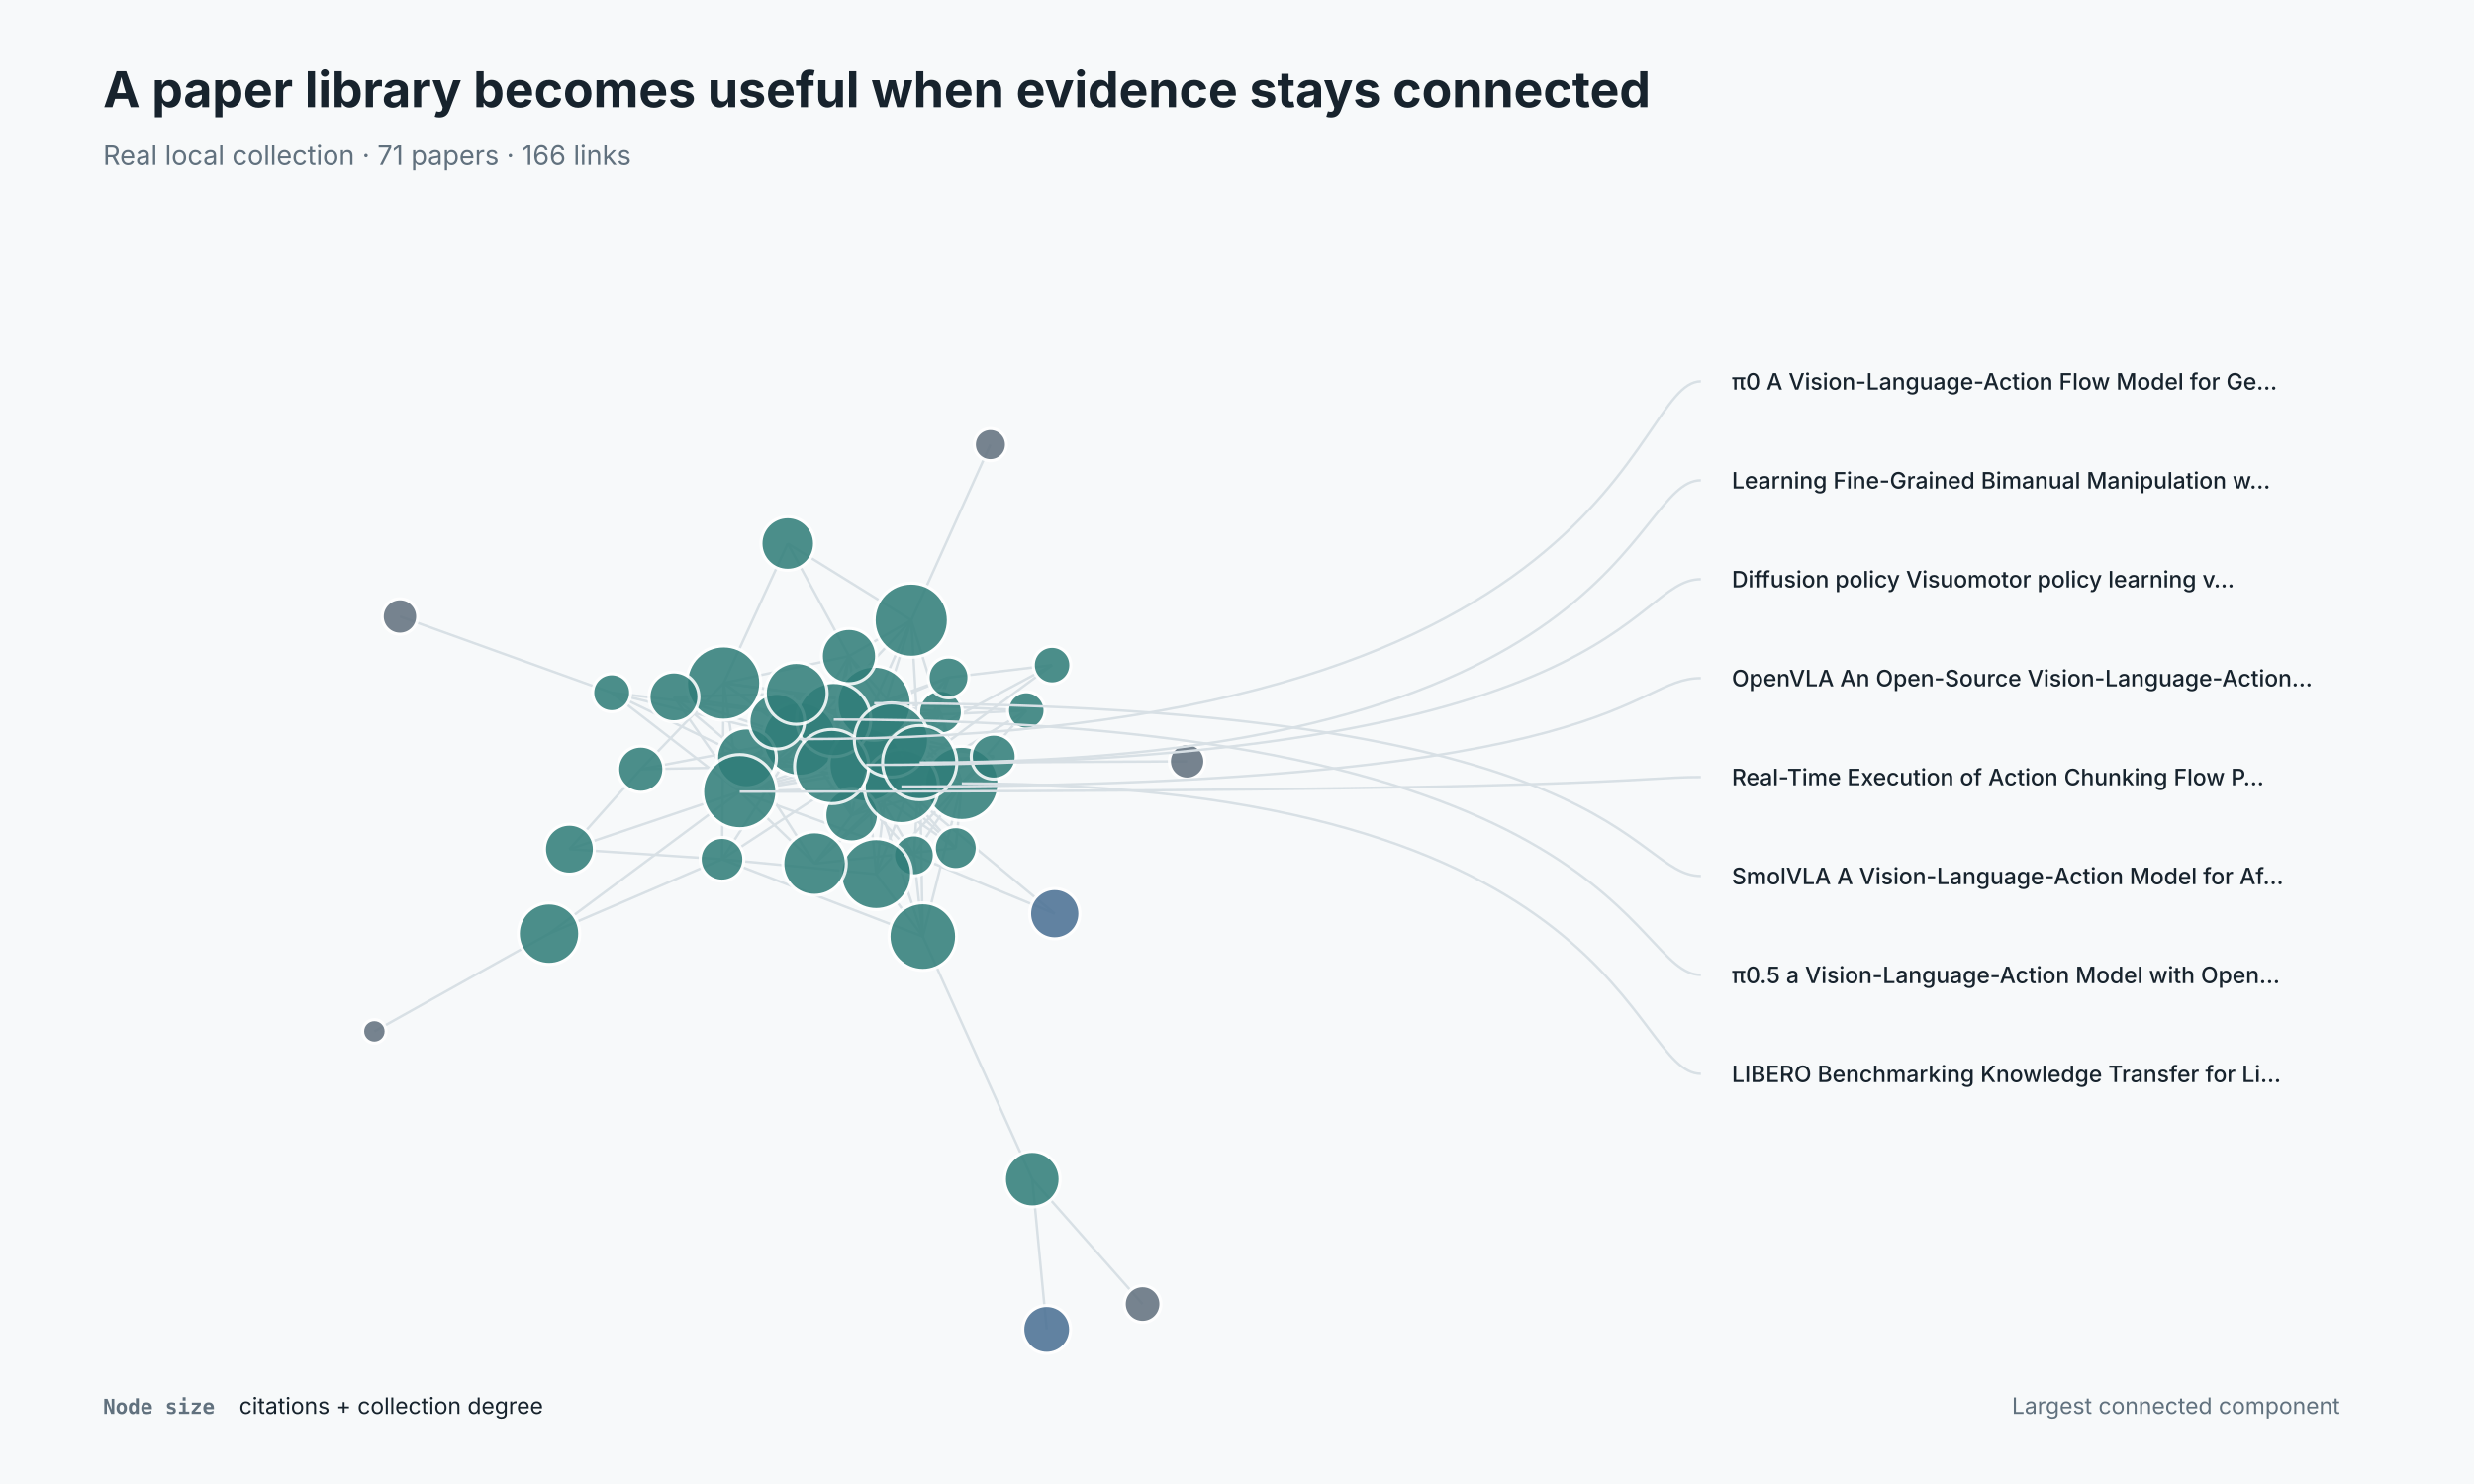
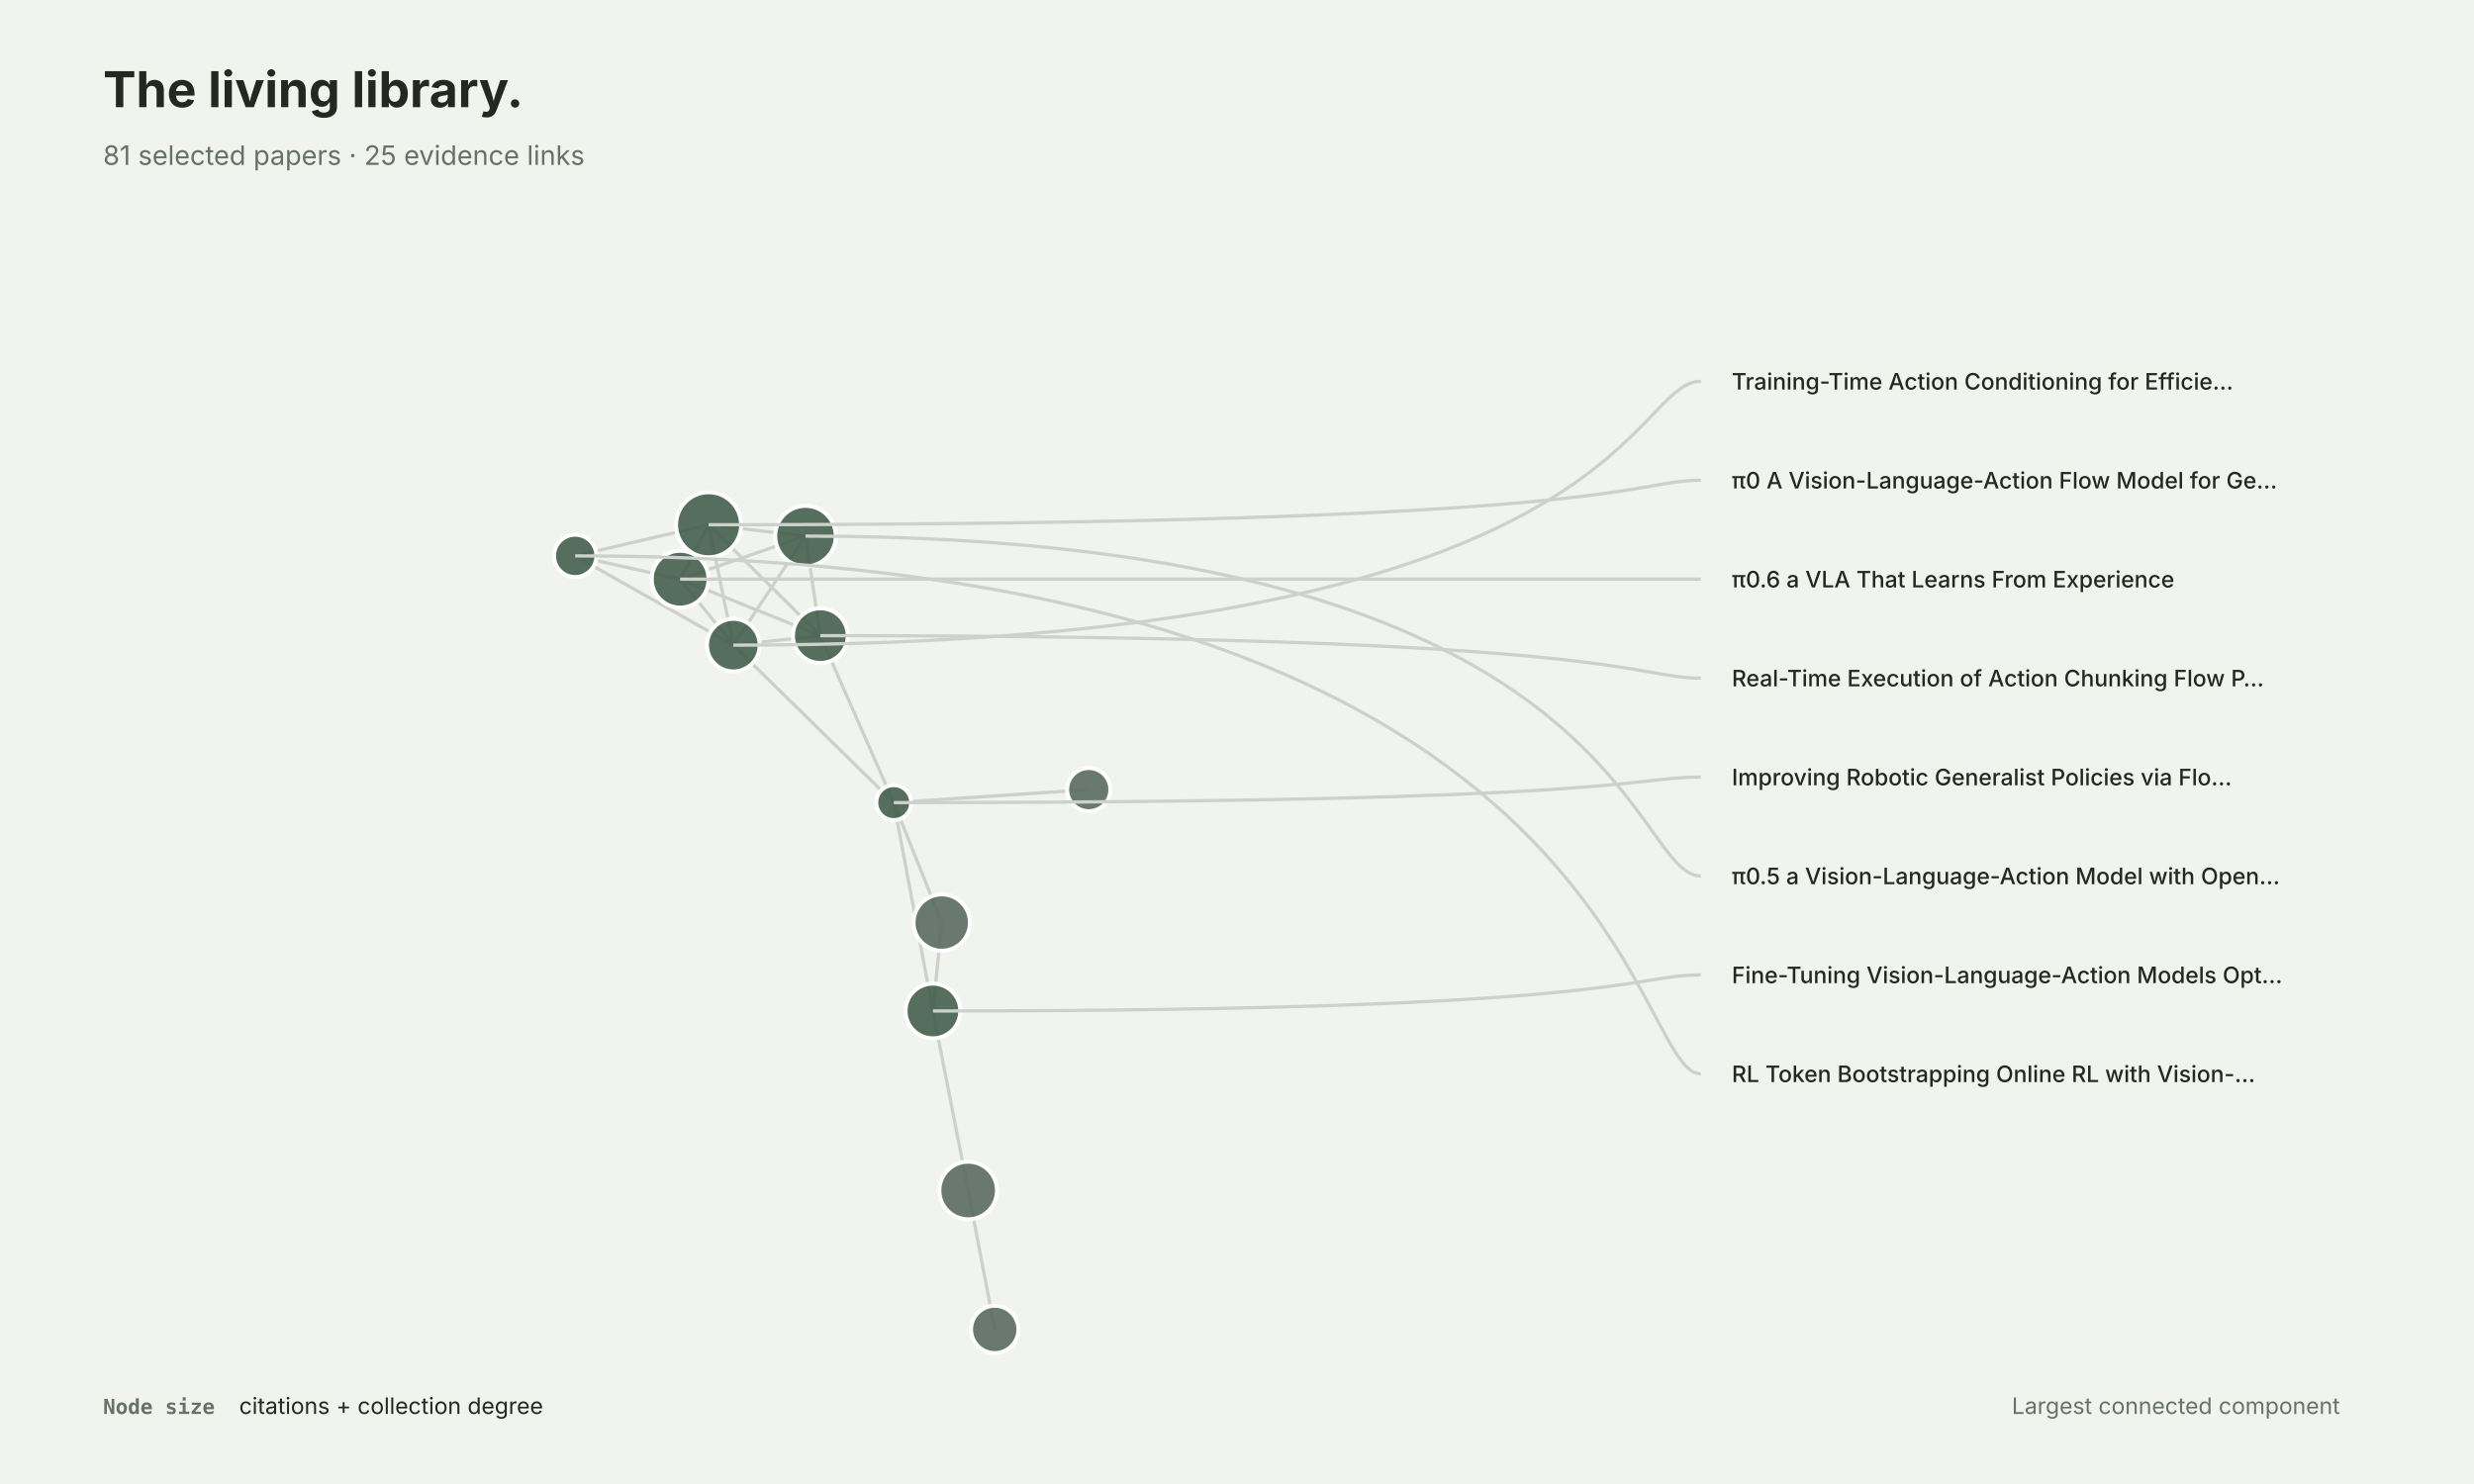
<svg xmlns="http://www.w3.org/2000/svg" width="1200" height="720" viewBox="0 0 1200 720" role="img">
-   <rect width="100%" height="100%" fill="#F7F9FA" />
-   <text x="50.0" y="52.0" font-family="Inter, IBM Plex Sans, ui-sans-serif, system-ui, sans-serif" font-size="24" font-weight="650" fill="#17232D" text-anchor="start">A paper library becomes useful when evidence stays connected</text>
-   <text x="50.0" y="80.0" font-family="Inter, IBM Plex Sans, ui-sans-serif, system-ui, sans-serif" font-size="13" font-weight="400" fill="#61717E" text-anchor="start">Real local collection · 71 papers · 166 links</text>
-   <line x1="310.8" y1="373.2" x2="387.9" y2="358.6" stroke="#D8E0E5" stroke-width="1.2" />
-   <line x1="310.8" y1="373.2" x2="276.2" y2="412.0" stroke="#D8E0E5" stroke-width="1.2" />
-   <line x1="310.8" y1="373.2" x2="420.1" y2="371.1" stroke="#D8E0E5" stroke-width="1.2" />
-   <line x1="310.8" y1="373.2" x2="351.0" y2="331.4" stroke="#D8E0E5" stroke-width="1.2" />
-   <line x1="387.9" y1="358.6" x2="456.2" y2="345.5" stroke="#D8E0E5" stroke-width="1.2" />
-   <line x1="387.9" y1="358.6" x2="326.9" y2="338.1" stroke="#D8E0E5" stroke-width="1.2" />
-   <line x1="387.9" y1="358.6" x2="376.8" y2="349.9" stroke="#D8E0E5" stroke-width="1.2" />
-   <line x1="387.9" y1="358.6" x2="413.1" y2="395.5" stroke="#D8E0E5" stroke-width="1.2" />
-   <line x1="387.9" y1="358.6" x2="442.0" y2="300.9" stroke="#D8E0E5" stroke-width="1.2" />
-   <line x1="387.9" y1="358.6" x2="420.1" y2="371.1" stroke="#D8E0E5" stroke-width="1.2" />
-   <line x1="387.9" y1="358.6" x2="386.2" y2="336.4" stroke="#D8E0E5" stroke-width="1.2" />
-   <line x1="387.9" y1="358.6" x2="358.8" y2="384.1" stroke="#D8E0E5" stroke-width="1.2" />
-   <line x1="387.9" y1="358.6" x2="437.2" y2="381.6" stroke="#D8E0E5" stroke-width="1.2" />
-   <line x1="387.9" y1="358.6" x2="362.1" y2="367.7" stroke="#D8E0E5" stroke-width="1.2" />
-   <line x1="387.9" y1="358.6" x2="296.7" y2="336.1" stroke="#D8E0E5" stroke-width="1.2" />
-   <line x1="387.9" y1="358.6" x2="460.1" y2="328.7" stroke="#D8E0E5" stroke-width="1.2" />
-   <line x1="387.9" y1="358.6" x2="411.8" y2="318.3" stroke="#D8E0E5" stroke-width="1.2" />
-   <line x1="387.9" y1="358.6" x2="446.1" y2="370.0" stroke="#D8E0E5" stroke-width="1.2" />
-   <line x1="387.9" y1="358.6" x2="404.4" y2="349.1" stroke="#D8E0E5" stroke-width="1.2" />
-   <line x1="387.9" y1="358.6" x2="424.0" y2="341.2" stroke="#D8E0E5" stroke-width="1.2" />
-   <line x1="387.9" y1="358.6" x2="463.6" y2="411.5" stroke="#D8E0E5" stroke-width="1.2" />
-   <line x1="387.9" y1="358.6" x2="350.2" y2="416.9" stroke="#D8E0E5" stroke-width="1.2" />
-   <line x1="387.9" y1="358.6" x2="351.0" y2="331.4" stroke="#D8E0E5" stroke-width="1.2" />
-   <line x1="276.2" y1="412.0" x2="358.8" y2="384.1" stroke="#D8E0E5" stroke-width="1.2" />
-   <line x1="276.2" y1="412.0" x2="350.2" y2="416.9" stroke="#D8E0E5" stroke-width="1.2" />
-   <line x1="420.1" y1="371.1" x2="456.2" y2="345.5" stroke="#D8E0E5" stroke-width="1.2" />
-   <line x1="420.1" y1="371.1" x2="432.4" y2="359.0" stroke="#D8E0E5" stroke-width="1.2" />
-   <line x1="420.1" y1="371.1" x2="376.8" y2="349.9" stroke="#D8E0E5" stroke-width="1.2" />
-   <line x1="420.1" y1="371.1" x2="447.6" y2="454.4" stroke="#D8E0E5" stroke-width="1.2" />
-   <line x1="420.1" y1="371.1" x2="442.0" y2="300.9" stroke="#D8E0E5" stroke-width="1.2" />
-   <line x1="420.1" y1="371.1" x2="510.3" y2="322.7" stroke="#D8E0E5" stroke-width="1.2" />
-   <line x1="420.1" y1="371.1" x2="460.1" y2="328.7" stroke="#D8E0E5" stroke-width="1.2" />
-   <line x1="420.1" y1="371.1" x2="386.2" y2="336.4" stroke="#D8E0E5" stroke-width="1.2" />
-   <line x1="420.1" y1="371.1" x2="358.8" y2="384.1" stroke="#D8E0E5" stroke-width="1.2" />
-   <line x1="420.1" y1="371.1" x2="437.2" y2="381.6" stroke="#D8E0E5" stroke-width="1.2" />
-   <line x1="420.1" y1="371.1" x2="424.0" y2="341.2" stroke="#D8E0E5" stroke-width="1.2" />
-   <line x1="420.1" y1="371.1" x2="482.0" y2="367.1" stroke="#D8E0E5" stroke-width="1.2" />
-   <line x1="420.1" y1="371.1" x2="463.6" y2="411.5" stroke="#D8E0E5" stroke-width="1.2" />
-   <line x1="420.1" y1="371.1" x2="411.8" y2="318.3" stroke="#D8E0E5" stroke-width="1.2" />
-   <line x1="420.1" y1="371.1" x2="350.2" y2="416.9" stroke="#D8E0E5" stroke-width="1.2" />
-   <line x1="420.1" y1="371.1" x2="425.0" y2="424.1" stroke="#D8E0E5" stroke-width="1.2" />
-   <line x1="351.0" y1="331.4" x2="376.8" y2="349.9" stroke="#D8E0E5" stroke-width="1.2" />
-   <line x1="351.0" y1="331.4" x2="386.2" y2="336.4" stroke="#D8E0E5" stroke-width="1.2" />
-   <line x1="351.0" y1="331.4" x2="358.8" y2="384.1" stroke="#D8E0E5" stroke-width="1.2" />
-   <line x1="351.0" y1="331.4" x2="411.8" y2="318.3" stroke="#D8E0E5" stroke-width="1.2" />
-   <line x1="351.0" y1="331.4" x2="350.2" y2="416.9" stroke="#D8E0E5" stroke-width="1.2" />
-   <line x1="351.0" y1="331.4" x2="382.1" y2="263.7" stroke="#D8E0E5" stroke-width="1.2" />
-   <line x1="351.0" y1="331.4" x2="424.0" y2="341.2" stroke="#D8E0E5" stroke-width="1.2" />
-   <line x1="466.5" y1="380.1" x2="463.6" y2="411.5" stroke="#D8E0E5" stroke-width="1.2" />
-   <line x1="466.5" y1="380.1" x2="413.1" y2="395.5" stroke="#D8E0E5" stroke-width="1.2" />
-   <line x1="466.5" y1="380.1" x2="437.2" y2="381.6" stroke="#D8E0E5" stroke-width="1.2" />
-   <line x1="466.5" y1="380.1" x2="424.0" y2="341.2" stroke="#D8E0E5" stroke-width="1.2" />
-   <line x1="466.5" y1="380.1" x2="443.3" y2="415.0" stroke="#D8E0E5" stroke-width="1.2" />
-   <line x1="466.5" y1="380.1" x2="482.0" y2="367.1" stroke="#D8E0E5" stroke-width="1.2" />
-   <line x1="466.5" y1="380.1" x2="497.8" y2="344.7" stroke="#D8E0E5" stroke-width="1.2" />
-   <line x1="466.5" y1="380.1" x2="411.8" y2="318.3" stroke="#D8E0E5" stroke-width="1.2" />
-   <line x1="466.5" y1="380.1" x2="456.2" y2="345.5" stroke="#D8E0E5" stroke-width="1.2" />
-   <line x1="466.5" y1="380.1" x2="447.6" y2="454.4" stroke="#D8E0E5" stroke-width="1.2" />
-   <line x1="466.5" y1="380.1" x2="442.0" y2="300.9" stroke="#D8E0E5" stroke-width="1.2" />
-   <line x1="466.5" y1="380.1" x2="425.0" y2="424.1" stroke="#D8E0E5" stroke-width="1.2" />
-   <line x1="463.6" y1="411.5" x2="395.1" y2="419.0" stroke="#D8E0E5" stroke-width="1.2" />
-   <line x1="463.6" y1="411.5" x2="437.2" y2="381.6" stroke="#D8E0E5" stroke-width="1.2" />
-   <line x1="413.1" y1="395.5" x2="403.4" y2="371.9" stroke="#D8E0E5" stroke-width="1.2" />
-   <line x1="413.1" y1="395.5" x2="424.0" y2="341.2" stroke="#D8E0E5" stroke-width="1.2" />
-   <line x1="413.1" y1="395.5" x2="404.4" y2="349.1" stroke="#D8E0E5" stroke-width="1.2" />
-   <line x1="413.1" y1="395.5" x2="395.1" y2="419.0" stroke="#D8E0E5" stroke-width="1.2" />
-   <line x1="413.1" y1="395.5" x2="437.2" y2="381.6" stroke="#D8E0E5" stroke-width="1.2" />
-   <line x1="413.1" y1="395.5" x2="446.1" y2="370.0" stroke="#D8E0E5" stroke-width="1.2" />
-   <line x1="437.2" y1="381.6" x2="456.2" y2="345.5" stroke="#D8E0E5" stroke-width="1.2" />
-   <line x1="437.2" y1="381.6" x2="432.4" y2="359.0" stroke="#D8E0E5" stroke-width="1.2" />
-   <line x1="437.2" y1="381.6" x2="376.8" y2="349.9" stroke="#D8E0E5" stroke-width="1.2" />
-   <line x1="437.2" y1="381.6" x2="386.2" y2="336.4" stroke="#D8E0E5" stroke-width="1.2" />
-   <line x1="437.2" y1="381.6" x2="358.8" y2="384.1" stroke="#D8E0E5" stroke-width="1.2" />
-   <line x1="437.2" y1="381.6" x2="395.1" y2="419.0" stroke="#D8E0E5" stroke-width="1.2" />
-   <line x1="437.2" y1="381.6" x2="511.6" y2="443.3" stroke="#D8E0E5" stroke-width="1.2" />
-   <line x1="437.2" y1="381.6" x2="460.1" y2="328.7" stroke="#D8E0E5" stroke-width="1.2" />
-   <line x1="437.2" y1="381.6" x2="362.1" y2="367.7" stroke="#D8E0E5" stroke-width="1.2" />
-   <line x1="437.2" y1="381.6" x2="424.0" y2="341.2" stroke="#D8E0E5" stroke-width="1.2" />
-   <line x1="437.2" y1="381.6" x2="482.0" y2="367.1" stroke="#D8E0E5" stroke-width="1.2" />
-   <line x1="437.2" y1="381.6" x2="497.8" y2="344.7" stroke="#D8E0E5" stroke-width="1.2" />
-   <line x1="437.2" y1="381.6" x2="446.1" y2="370.0" stroke="#D8E0E5" stroke-width="1.2" />
-   <line x1="424.0" y1="341.2" x2="456.2" y2="345.5" stroke="#D8E0E5" stroke-width="1.2" />
-   <line x1="424.0" y1="341.2" x2="403.4" y2="371.9" stroke="#D8E0E5" stroke-width="1.2" />
-   <line x1="424.0" y1="341.2" x2="376.8" y2="349.9" stroke="#D8E0E5" stroke-width="1.2" />
-   <line x1="424.0" y1="341.2" x2="442.0" y2="300.9" stroke="#D8E0E5" stroke-width="1.2" />
-   <line x1="424.0" y1="341.2" x2="386.2" y2="336.4" stroke="#D8E0E5" stroke-width="1.2" />
-   <line x1="424.0" y1="341.2" x2="362.1" y2="367.7" stroke="#D8E0E5" stroke-width="1.2" />
-   <line x1="424.0" y1="341.2" x2="446.1" y2="370.0" stroke="#D8E0E5" stroke-width="1.2" />
-   <line x1="424.0" y1="341.2" x2="497.8" y2="344.7" stroke="#D8E0E5" stroke-width="1.2" />
-   <line x1="443.3" y1="415.0" x2="403.4" y2="371.9" stroke="#D8E0E5" stroke-width="1.2" />
-   <line x1="443.3" y1="415.0" x2="447.6" y2="454.4" stroke="#D8E0E5" stroke-width="1.2" />
-   <line x1="443.3" y1="415.0" x2="358.8" y2="384.1" stroke="#D8E0E5" stroke-width="1.2" />
-   <line x1="443.3" y1="415.0" x2="511.6" y2="443.3" stroke="#D8E0E5" stroke-width="1.2" />
-   <line x1="443.3" y1="415.0" x2="446.1" y2="370.0" stroke="#D8E0E5" stroke-width="1.2" />
-   <line x1="443.3" y1="415.0" x2="404.4" y2="349.1" stroke="#D8E0E5" stroke-width="1.2" />
-   <line x1="482.0" y1="367.1" x2="403.4" y2="371.9" stroke="#D8E0E5" stroke-width="1.2" />
-   <line x1="482.0" y1="367.1" x2="432.4" y2="359.0" stroke="#D8E0E5" stroke-width="1.2" />
-   <line x1="482.0" y1="367.1" x2="446.1" y2="370.0" stroke="#D8E0E5" stroke-width="1.2" />
-   <line x1="482.0" y1="367.1" x2="404.4" y2="349.1" stroke="#D8E0E5" stroke-width="1.2" />
-   <line x1="497.8" y1="344.7" x2="404.4" y2="349.1" stroke="#D8E0E5" stroke-width="1.2" />
-   <line x1="411.8" y1="318.3" x2="403.4" y2="371.9" stroke="#D8E0E5" stroke-width="1.2" />
-   <line x1="411.8" y1="318.3" x2="442.0" y2="300.9" stroke="#D8E0E5" stroke-width="1.2" />
-   <line x1="411.8" y1="318.3" x2="382.1" y2="263.7" stroke="#D8E0E5" stroke-width="1.2" />
-   <line x1="411.8" y1="318.3" x2="404.4" y2="349.1" stroke="#D8E0E5" stroke-width="1.2" />
-   <line x1="411.8" y1="318.3" x2="446.1" y2="370.0" stroke="#D8E0E5" stroke-width="1.2" />
-   <line x1="456.2" y1="345.5" x2="404.4" y2="349.1" stroke="#D8E0E5" stroke-width="1.2" />
-   <line x1="456.2" y1="345.5" x2="403.4" y2="371.9" stroke="#D8E0E5" stroke-width="1.2" />
-   <line x1="456.2" y1="345.5" x2="432.4" y2="359.0" stroke="#D8E0E5" stroke-width="1.2" />
-   <line x1="447.6" y1="454.4" x2="446.1" y2="370.0" stroke="#D8E0E5" stroke-width="1.2" />
-   <line x1="447.6" y1="454.4" x2="350.2" y2="416.9" stroke="#D8E0E5" stroke-width="1.2" />
-   <line x1="447.6" y1="454.4" x2="500.7" y2="572.1" stroke="#D8E0E5" stroke-width="1.2" />
-   <line x1="447.6" y1="454.4" x2="425.0" y2="424.1" stroke="#D8E0E5" stroke-width="1.2" />
-   <line x1="442.0" y1="300.9" x2="480.4" y2="215.7" stroke="#D8E0E5" stroke-width="1.2" />
-   <line x1="442.0" y1="300.9" x2="382.1" y2="263.7" stroke="#D8E0E5" stroke-width="1.2" />
-   <line x1="442.0" y1="300.9" x2="446.1" y2="370.0" stroke="#D8E0E5" stroke-width="1.2" />
-   <line x1="425.0" y1="424.1" x2="432.4" y2="359.0" stroke="#D8E0E5" stroke-width="1.2" />
-   <line x1="425.0" y1="424.1" x2="446.1" y2="370.0" stroke="#D8E0E5" stroke-width="1.2" />
-   <line x1="425.0" y1="424.1" x2="350.2" y2="416.9" stroke="#D8E0E5" stroke-width="1.2" />
-   <line x1="404.4" y1="349.1" x2="326.9" y2="338.1" stroke="#D8E0E5" stroke-width="1.2" />
-   <line x1="404.4" y1="349.1" x2="386.2" y2="336.4" stroke="#D8E0E5" stroke-width="1.2" />
-   <line x1="404.4" y1="349.1" x2="358.8" y2="384.1" stroke="#D8E0E5" stroke-width="1.2" />
-   <line x1="404.4" y1="349.1" x2="362.1" y2="367.7" stroke="#D8E0E5" stroke-width="1.2" />
-   <line x1="404.4" y1="349.1" x2="296.7" y2="336.1" stroke="#D8E0E5" stroke-width="1.2" />
-   <line x1="404.4" y1="349.1" x2="460.1" y2="328.7" stroke="#D8E0E5" stroke-width="1.2" />
-   <line x1="403.4" y1="371.9" x2="362.1" y2="367.7" stroke="#D8E0E5" stroke-width="1.2" />
-   <line x1="403.4" y1="371.9" x2="376.8" y2="349.9" stroke="#D8E0E5" stroke-width="1.2" />
-   <line x1="403.4" y1="371.9" x2="386.2" y2="336.4" stroke="#D8E0E5" stroke-width="1.2" />
-   <line x1="403.4" y1="371.9" x2="358.8" y2="384.1" stroke="#D8E0E5" stroke-width="1.2" />
-   <line x1="432.4" y1="359.0" x2="460.1" y2="328.7" stroke="#D8E0E5" stroke-width="1.2" />
-   <line x1="432.4" y1="359.0" x2="376.8" y2="349.9" stroke="#D8E0E5" stroke-width="1.2" />
-   <line x1="432.4" y1="359.0" x2="386.2" y2="336.4" stroke="#D8E0E5" stroke-width="1.2" />
-   <line x1="432.4" y1="359.0" x2="358.8" y2="384.1" stroke="#D8E0E5" stroke-width="1.2" />
-   <line x1="432.4" y1="359.0" x2="446.1" y2="370.0" stroke="#D8E0E5" stroke-width="1.2" />
-   <line x1="362.1" y1="367.7" x2="326.9" y2="338.1" stroke="#D8E0E5" stroke-width="1.2" />
-   <line x1="362.1" y1="367.7" x2="358.8" y2="384.1" stroke="#D8E0E5" stroke-width="1.2" />
-   <line x1="362.1" y1="367.7" x2="395.1" y2="419.0" stroke="#D8E0E5" stroke-width="1.2" />
-   <line x1="362.1" y1="367.7" x2="446.1" y2="370.0" stroke="#D8E0E5" stroke-width="1.2" />
-   <line x1="362.1" y1="367.7" x2="296.7" y2="336.1" stroke="#D8E0E5" stroke-width="1.2" />
-   <line x1="376.8" y1="349.9" x2="358.8" y2="384.1" stroke="#D8E0E5" stroke-width="1.2" />
-   <line x1="376.8" y1="349.9" x2="446.1" y2="370.0" stroke="#D8E0E5" stroke-width="1.2" />
-   <line x1="386.2" y1="336.4" x2="326.9" y2="338.1" stroke="#D8E0E5" stroke-width="1.2" />
-   <line x1="386.2" y1="336.4" x2="358.8" y2="384.1" stroke="#D8E0E5" stroke-width="1.2" />
-   <line x1="386.2" y1="336.4" x2="446.1" y2="370.0" stroke="#D8E0E5" stroke-width="1.2" />
-   <line x1="358.8" y1="384.1" x2="326.9" y2="338.1" stroke="#D8E0E5" stroke-width="1.2" />
-   <line x1="358.8" y1="384.1" x2="296.7" y2="336.1" stroke="#D8E0E5" stroke-width="1.2" />
-   <line x1="358.8" y1="384.1" x2="395.1" y2="419.0" stroke="#D8E0E5" stroke-width="1.2" />
-   <line x1="358.8" y1="384.1" x2="446.1" y2="370.0" stroke="#D8E0E5" stroke-width="1.2" />
-   <line x1="358.8" y1="384.1" x2="266.3" y2="453.0" stroke="#D8E0E5" stroke-width="1.2" />
-   <line x1="460.1" y1="328.7" x2="510.3" y2="322.7" stroke="#D8E0E5" stroke-width="1.2" />
-   <line x1="460.1" y1="328.7" x2="446.1" y2="370.0" stroke="#D8E0E5" stroke-width="1.2" />
-   <line x1="446.1" y1="370.0" x2="510.3" y2="322.7" stroke="#D8E0E5" stroke-width="1.2" />
-   <line x1="446.1" y1="370.0" x2="395.1" y2="419.0" stroke="#D8E0E5" stroke-width="1.2" />
-   <line x1="446.1" y1="370.0" x2="575.8" y2="369.4" stroke="#D8E0E5" stroke-width="1.2" />
-   <line x1="350.2" y1="416.9" x2="266.3" y2="453.0" stroke="#D8E0E5" stroke-width="1.2" />
-   <line x1="500.7" y1="572.1" x2="507.7" y2="645.0" stroke="#D8E0E5" stroke-width="1.2" />
-   <line x1="500.7" y1="572.1" x2="554.2" y2="632.7" stroke="#D8E0E5" stroke-width="1.2" />
-   <line x1="296.7" y1="336.1" x2="194.0" y2="299.1" stroke="#D8E0E5" stroke-width="1.2" />
-   <line x1="266.3" y1="453.0" x2="181.6" y2="500.4" stroke="#D8E0E5" stroke-width="1.2" />
-   <circle cx="310.8" cy="373.2" r="11.2" fill="#2F7D78" opacity="0.86" stroke="#FFFFFF" stroke-width="1.5" />
-   <circle cx="387.9" cy="358.6" r="18.0" fill="#2F7D78" opacity="0.86" stroke="#FFFFFF" stroke-width="1.5" />
-   <circle cx="276.2" cy="412.0" r="12.1" fill="#2F7D78" opacity="0.86" stroke="#FFFFFF" stroke-width="1.5" />
-   <circle cx="420.1" cy="371.1" r="18.0" fill="#2F7D78" opacity="0.86" stroke="#FFFFFF" stroke-width="1.5" />
-   <circle cx="351.0" cy="331.4" r="18.0" fill="#2F7D78" opacity="0.86" stroke="#FFFFFF" stroke-width="1.5" />
-   <circle cx="466.5" cy="380.1" r="18.0" fill="#2F7D78" opacity="0.86" stroke="#FFFFFF" stroke-width="1.5" />
-   <circle cx="463.6" cy="411.5" r="10.4" fill="#2F7D78" opacity="0.86" stroke="#FFFFFF" stroke-width="1.5" />
-   <circle cx="413.1" cy="395.5" r="13.0" fill="#2F7D78" opacity="0.86" stroke="#FFFFFF" stroke-width="1.5" />
-   <circle cx="437.2" cy="381.6" r="18.0" fill="#2F7D78" opacity="0.86" stroke="#FFFFFF" stroke-width="1.5" />
-   <circle cx="424.0" cy="341.2" r="18.0" fill="#2F7D78" opacity="0.86" stroke="#FFFFFF" stroke-width="1.5" />
-   <circle cx="443.3" cy="415.0" r="9.9" fill="#2F7D78" opacity="0.86" stroke="#FFFFFF" stroke-width="1.5" />
-   <circle cx="482.0" cy="367.1" r="10.9" fill="#2F7D78" opacity="0.86" stroke="#FFFFFF" stroke-width="1.5" />
-   <circle cx="497.8" cy="344.7" r="9.1" fill="#2F7D78" opacity="0.86" stroke="#FFFFFF" stroke-width="1.5" />
-   <circle cx="411.8" cy="318.3" r="13.4" fill="#2F7D78" opacity="0.86" stroke="#FFFFFF" stroke-width="1.5" />
-   <circle cx="456.2" cy="345.5" r="10.6" fill="#2F7D78" opacity="0.86" stroke="#FFFFFF" stroke-width="1.5" />
-   <circle cx="447.6" cy="454.4" r="16.4" fill="#2F7D78" opacity="0.86" stroke="#FFFFFF" stroke-width="1.5" />
-   <circle cx="442.0" cy="300.9" r="18.0" fill="#2F7D78" opacity="0.86" stroke="#FFFFFF" stroke-width="1.5" />
-   <circle cx="425.0" cy="424.1" r="17.2" fill="#2F7D78" opacity="0.86" stroke="#FFFFFF" stroke-width="1.5" />
-   <circle cx="404.4" cy="349.1" r="18.0" fill="#2F7D78" opacity="0.86" stroke="#FFFFFF" stroke-width="1.5" />
-   <circle cx="403.4" cy="371.9" r="18.0" fill="#2F7D78" opacity="0.86" stroke="#FFFFFF" stroke-width="1.5" />
-   <circle cx="432.4" cy="359.0" r="18.0" fill="#2F7D78" opacity="0.86" stroke="#FFFFFF" stroke-width="1.5" />
-   <circle cx="362.1" cy="367.7" r="14.5" fill="#2F7D78" opacity="0.86" stroke="#FFFFFF" stroke-width="1.5" />
-   <circle cx="376.8" cy="349.9" r="13.5" fill="#2F7D78" opacity="0.86" stroke="#FFFFFF" stroke-width="1.5" />
-   <circle cx="386.2" cy="336.4" r="15.0" fill="#2F7D78" opacity="0.86" stroke="#FFFFFF" stroke-width="1.5" />
-   <circle cx="358.8" cy="384.1" r="18.0" fill="#2F7D78" opacity="0.86" stroke="#FFFFFF" stroke-width="1.5" />
-   <circle cx="326.9" cy="338.1" r="12.1" fill="#2F7D78" opacity="0.86" stroke="#FFFFFF" stroke-width="1.5" />
-   <circle cx="460.1" cy="328.7" r="9.9" fill="#2F7D78" opacity="0.86" stroke="#FFFFFF" stroke-width="1.5" />
-   <circle cx="446.1" cy="370.0" r="18.0" fill="#2F7D78" opacity="0.86" stroke="#FFFFFF" stroke-width="1.5" />
-   <circle cx="395.1" cy="419.0" r="15.4" fill="#2F7D78" opacity="0.86" stroke="#FFFFFF" stroke-width="1.5" />
-   <circle cx="350.2" cy="416.9" r="10.6" fill="#2F7D78" opacity="0.86" stroke="#FFFFFF" stroke-width="1.5" />
-   <circle cx="500.7" cy="572.1" r="13.5" fill="#2F7D78" opacity="0.86" stroke="#FFFFFF" stroke-width="1.5" />
-   <circle cx="480.4" cy="215.7" r="7.8" fill="#61717E" opacity="0.86" stroke="#FFFFFF" stroke-width="1.5" />
-   <circle cx="382.1" cy="263.7" r="13.0" fill="#2F7D78" opacity="0.86" stroke="#FFFFFF" stroke-width="1.5" />
-   <circle cx="510.3" cy="322.7" r="9.1" fill="#2F7D78" opacity="0.86" stroke="#FFFFFF" stroke-width="1.5" />
-   <circle cx="296.7" cy="336.1" r="9.2" fill="#2F7D78" opacity="0.86" stroke="#FFFFFF" stroke-width="1.5" />
-   <circle cx="266.3" cy="453.0" r="14.9" fill="#2F7D78" opacity="0.86" stroke="#FFFFFF" stroke-width="1.5" />
-   <circle cx="181.6" cy="500.4" r="5.7" fill="#61717E" opacity="0.86" stroke="#FFFFFF" stroke-width="1.5" />
-   <circle cx="511.6" cy="443.3" r="12.2" fill="#496F93" opacity="0.86" stroke="#FFFFFF" stroke-width="1.5" />
-   <circle cx="507.7" cy="645.0" r="11.6" fill="#496F93" opacity="0.86" stroke="#FFFFFF" stroke-width="1.5" />
-   <circle cx="554.2" cy="632.7" r="8.9" fill="#61717E" opacity="0.86" stroke="#FFFFFF" stroke-width="1.5" />
-   <circle cx="194.0" cy="299.1" r="8.6" fill="#61717E" opacity="0.86" stroke="#FFFFFF" stroke-width="1.5" />
-   <circle cx="575.8" cy="369.4" r="8.6" fill="#61717E" opacity="0.86" stroke="#FFFFFF" stroke-width="1.5" />
-   <path d="M 387.9 358.6 C 790 358.6, 790 185.0, 825 185.0" fill="none" stroke="#D8E0E5" stroke-width="1.2" />
-   <text x="840.0" y="189.0" font-family="Inter, IBM Plex Sans, ui-sans-serif, system-ui, sans-serif" font-size="11" font-weight="540" fill="#17232D" text-anchor="start">π0 A Vision-Language-Action Flow Model for Ge…</text>
-   <path d="M 446.1 370.0 C 790 370.0, 790 233.0, 825 233.0" fill="none" stroke="#D8E0E5" stroke-width="1.2" />
-   <text x="840.0" y="237.0" font-family="Inter, IBM Plex Sans, ui-sans-serif, system-ui, sans-serif" font-size="11" font-weight="540" fill="#17232D" text-anchor="start">Learning Fine-Grained Bimanual Manipulation w…</text>
-   <path d="M 420.1 371.1 C 790 371.1, 790 281.0, 825 281.0" fill="none" stroke="#D8E0E5" stroke-width="1.2" />
-   <text x="840.0" y="285.0" font-family="Inter, IBM Plex Sans, ui-sans-serif, system-ui, sans-serif" font-size="11" font-weight="540" fill="#17232D" text-anchor="start">Diffusion policy Visuomotor policy learning v…</text>
-   <path d="M 437.2 381.6 C 790 381.6, 790 329.0, 825 329.0" fill="none" stroke="#D8E0E5" stroke-width="1.2" />
-   <text x="840.0" y="333.0" font-family="Inter, IBM Plex Sans, ui-sans-serif, system-ui, sans-serif" font-size="11" font-weight="540" fill="#17232D" text-anchor="start">OpenVLA An Open-Source Vision-Language-Action…</text>
-   <path d="M 358.8 384.1 C 790 384.1, 790 377.0, 825 377.0" fill="none" stroke="#D8E0E5" stroke-width="1.2" />
-   <text x="840.0" y="381.0" font-family="Inter, IBM Plex Sans, ui-sans-serif, system-ui, sans-serif" font-size="11" font-weight="540" fill="#17232D" text-anchor="start">Real-Time Execution of Action Chunking Flow P…</text>
-   <path d="M 424.0 341.2 C 790 341.2, 790 425.0, 825 425.0" fill="none" stroke="#D8E0E5" stroke-width="1.2" />
-   <text x="840.0" y="429.0" font-family="Inter, IBM Plex Sans, ui-sans-serif, system-ui, sans-serif" font-size="11" font-weight="540" fill="#17232D" text-anchor="start">SmolVLA A Vision-Language-Action Model for Af…</text>
-   <path d="M 404.4 349.1 C 790 349.1, 790 473.0, 825 473.0" fill="none" stroke="#D8E0E5" stroke-width="1.2" />
-   <text x="840.0" y="477.0" font-family="Inter, IBM Plex Sans, ui-sans-serif, system-ui, sans-serif" font-size="11" font-weight="540" fill="#17232D" text-anchor="start">π0.5 a Vision-Language-Action Model with Open…</text>
-   <path d="M 466.5 380.1 C 790 380.1, 790 521.0, 825 521.0" fill="none" stroke="#D8E0E5" stroke-width="1.2" />
-   <text x="840.0" y="525.0" font-family="Inter, IBM Plex Sans, ui-sans-serif, system-ui, sans-serif" font-size="11" font-weight="540" fill="#17232D" text-anchor="start">LIBERO Benchmarking Knowledge Transfer for Li…</text>
-   <text x="50.0" y="686.0" font-family="IBM Plex Mono, SFMono-Regular, Consolas, monospace" font-size="10" font-weight="650" fill="#61717E" text-anchor="start">Node size</text>
-   <text x="116.0" y="686.0" font-family="Inter, IBM Plex Sans, ui-sans-serif, system-ui, sans-serif" font-size="11" font-weight="400" fill="#17232D" text-anchor="start">citations + collection degree</text>
-   <text x="1135.0" y="686.0" font-family="Inter, IBM Plex Sans, ui-sans-serif, system-ui, sans-serif" font-size="11" font-weight="400" fill="#61717E" text-anchor="end">Largest connected component</text>
+   <rect width="100%" height="100%" fill="#F1F3EF" />
+   <text x="50.0" y="52.0" font-family="Inter, IBM Plex Sans, ui-sans-serif, system-ui, sans-serif" font-size="24" font-weight="650" fill="#232820" text-anchor="start">The living library.</text>
+   <text x="50.0" y="80.0" font-family="Inter, IBM Plex Sans, ui-sans-serif, system-ui, sans-serif" font-size="13" font-weight="400" fill="#687168" text-anchor="start">81 selected papers · 25 evidence links</text>
+   <line x1="482.5" y1="645.0" x2="469.6" y2="577.6" stroke="#CCD2CB" stroke-width="1.6" />
+   <line x1="343.7" y1="254.6" x2="329.9" y2="281.0" stroke="#CCD2CB" stroke-width="1.6" />
+   <line x1="343.7" y1="254.6" x2="355.7" y2="313.0" stroke="#CCD2CB" stroke-width="1.6" />
+   <line x1="343.7" y1="254.6" x2="397.9" y2="308.4" stroke="#CCD2CB" stroke-width="1.6" />
+   <line x1="343.7" y1="254.6" x2="279.0" y2="269.7" stroke="#CCD2CB" stroke-width="1.6" />
+   <line x1="343.7" y1="254.6" x2="390.7" y2="260.1" stroke="#CCD2CB" stroke-width="1.6" />
+   <line x1="452.5" y1="490.5" x2="433.5" y2="389.4" stroke="#CCD2CB" stroke-width="1.6" />
+   <line x1="452.5" y1="490.5" x2="456.8" y2="447.6" stroke="#CCD2CB" stroke-width="1.6" />
+   <line x1="452.5" y1="490.5" x2="469.6" y2="577.6" stroke="#CCD2CB" stroke-width="1.6" />
+   <line x1="433.5" y1="389.4" x2="355.7" y2="313.0" stroke="#CCD2CB" stroke-width="1.6" />
+   <line x1="433.5" y1="389.4" x2="397.9" y2="308.4" stroke="#CCD2CB" stroke-width="1.6" />
+   <line x1="433.5" y1="389.4" x2="528.1" y2="383.1" stroke="#CCD2CB" stroke-width="1.6" />
+   <line x1="433.5" y1="389.4" x2="456.8" y2="447.6" stroke="#CCD2CB" stroke-width="1.6" />
+   <line x1="355.7" y1="313.0" x2="329.9" y2="281.0" stroke="#CCD2CB" stroke-width="1.6" />
+   <line x1="355.7" y1="313.0" x2="279.0" y2="269.7" stroke="#CCD2CB" stroke-width="1.6" />
+   <line x1="355.7" y1="313.0" x2="397.9" y2="308.4" stroke="#CCD2CB" stroke-width="1.6" />
+   <line x1="355.7" y1="313.0" x2="390.7" y2="260.1" stroke="#CCD2CB" stroke-width="1.6" />
+   <line x1="279.0" y1="269.7" x2="329.9" y2="281.0" stroke="#CCD2CB" stroke-width="1.6" />
+   <line x1="397.9" y1="308.4" x2="329.9" y2="281.0" stroke="#CCD2CB" stroke-width="1.6" />
+   <line x1="397.9" y1="308.4" x2="390.7" y2="260.1" stroke="#CCD2CB" stroke-width="1.6" />
+   <line x1="329.9" y1="281.0" x2="390.7" y2="260.1" stroke="#CCD2CB" stroke-width="1.6" />
+   <circle cx="482.5" cy="645.0" r="11.5" fill="#53665B" opacity="0.86" stroke="#FFFFFF" stroke-width="2" />
+   <circle cx="343.7" cy="254.6" r="15.8" fill="#3D5946" opacity="0.86" stroke="#FFFFFF" stroke-width="2" />
+   <circle cx="452.5" cy="490.5" r="13.3" fill="#3D5946" opacity="0.86" stroke="#FFFFFF" stroke-width="2" />
+   <circle cx="433.5" cy="389.4" r="8.5" fill="#3D5946" opacity="0.86" stroke="#FFFFFF" stroke-width="2" />
+   <circle cx="355.7" cy="313.0" r="12.8" fill="#3D5946" opacity="0.86" stroke="#FFFFFF" stroke-width="2" />
+   <circle cx="528.1" cy="383.1" r="10.5" fill="#53665B" opacity="0.86" stroke="#FFFFFF" stroke-width="2" />
+   <circle cx="279.0" cy="269.7" r="10.3" fill="#3D5946" opacity="0.86" stroke="#FFFFFF" stroke-width="2" />
+   <circle cx="469.6" cy="577.6" r="14.0" fill="#53665B" opacity="0.86" stroke="#FFFFFF" stroke-width="2" />
+   <circle cx="397.9" cy="308.4" r="13.3" fill="#3D5946" opacity="0.86" stroke="#FFFFFF" stroke-width="2" />
+   <circle cx="329.9" cy="281.0" r="13.8" fill="#3D5946" opacity="0.86" stroke="#FFFFFF" stroke-width="2" />
+   <circle cx="390.7" cy="260.1" r="14.7" fill="#3D5946" opacity="0.86" stroke="#FFFFFF" stroke-width="2" />
+   <circle cx="456.8" cy="447.6" r="13.7" fill="#53665B" opacity="0.86" stroke="#FFFFFF" stroke-width="2" />
+   <path d="M 355.7 313.0 C 790 313.0, 790 185.0, 825 185.0" fill="none" stroke="#CCD2CB" stroke-width="1.6" />
+   <text x="840.0" y="189.0" font-family="Inter, IBM Plex Sans, ui-sans-serif, system-ui, sans-serif" font-size="11" font-weight="540" fill="#232820" text-anchor="start">Training-Time Action Conditioning for Efficie…</text>
+   <path d="M 343.7 254.6 C 790 254.6, 790 233.0, 825 233.0" fill="none" stroke="#CCD2CB" stroke-width="1.6" />
+   <text x="840.0" y="237.0" font-family="Inter, IBM Plex Sans, ui-sans-serif, system-ui, sans-serif" font-size="11" font-weight="540" fill="#232820" text-anchor="start">π0 A Vision-Language-Action Flow Model for Ge…</text>
+   <path d="M 329.9 281.0 C 790 281.0, 790 281.0, 825 281.0" fill="none" stroke="#CCD2CB" stroke-width="1.6" />
+   <text x="840.0" y="285.0" font-family="Inter, IBM Plex Sans, ui-sans-serif, system-ui, sans-serif" font-size="11" font-weight="540" fill="#232820" text-anchor="start">π0.6 a VLA That Learns From Experience</text>
+   <path d="M 397.9 308.4 C 790 308.4, 790 329.0, 825 329.0" fill="none" stroke="#CCD2CB" stroke-width="1.6" />
+   <text x="840.0" y="333.0" font-family="Inter, IBM Plex Sans, ui-sans-serif, system-ui, sans-serif" font-size="11" font-weight="540" fill="#232820" text-anchor="start">Real-Time Execution of Action Chunking Flow P…</text>
+   <path d="M 433.5 389.4 C 790 389.4, 790 377.0, 825 377.0" fill="none" stroke="#CCD2CB" stroke-width="1.6" />
+   <text x="840.0" y="381.0" font-family="Inter, IBM Plex Sans, ui-sans-serif, system-ui, sans-serif" font-size="11" font-weight="540" fill="#232820" text-anchor="start">Improving Robotic Generalist Policies via Flo…</text>
+   <path d="M 390.7 260.1 C 790 260.1, 790 425.0, 825 425.0" fill="none" stroke="#CCD2CB" stroke-width="1.6" />
+   <text x="840.0" y="429.0" font-family="Inter, IBM Plex Sans, ui-sans-serif, system-ui, sans-serif" font-size="11" font-weight="540" fill="#232820" text-anchor="start">π0.5 a Vision-Language-Action Model with Open…</text>
+   <path d="M 452.5 490.5 C 790 490.5, 790 473.0, 825 473.0" fill="none" stroke="#CCD2CB" stroke-width="1.6" />
+   <text x="840.0" y="477.0" font-family="Inter, IBM Plex Sans, ui-sans-serif, system-ui, sans-serif" font-size="11" font-weight="540" fill="#232820" text-anchor="start">Fine-Tuning Vision-Language-Action Models Opt…</text>
+   <path d="M 279.0 269.7 C 790 269.7, 790 521.0, 825 521.0" fill="none" stroke="#CCD2CB" stroke-width="1.6" />
+   <text x="840.0" y="525.0" font-family="Inter, IBM Plex Sans, ui-sans-serif, system-ui, sans-serif" font-size="11" font-weight="540" fill="#232820" text-anchor="start">RL Token Bootstrapping Online RL with Vision-…</text>
+   <text x="50.0" y="686.0" font-family="IBM Plex Mono, SFMono-Regular, Consolas, monospace" font-size="10" font-weight="650" fill="#687168" text-anchor="start">Node size</text>
+   <text x="116.0" y="686.0" font-family="Inter, IBM Plex Sans, ui-sans-serif, system-ui, sans-serif" font-size="11" font-weight="400" fill="#232820" text-anchor="start">citations + collection degree</text>
+   <text x="1135.0" y="686.0" font-family="Inter, IBM Plex Sans, ui-sans-serif, system-ui, sans-serif" font-size="11" font-weight="400" fill="#687168" text-anchor="end">Largest connected component</text>
</svg>
